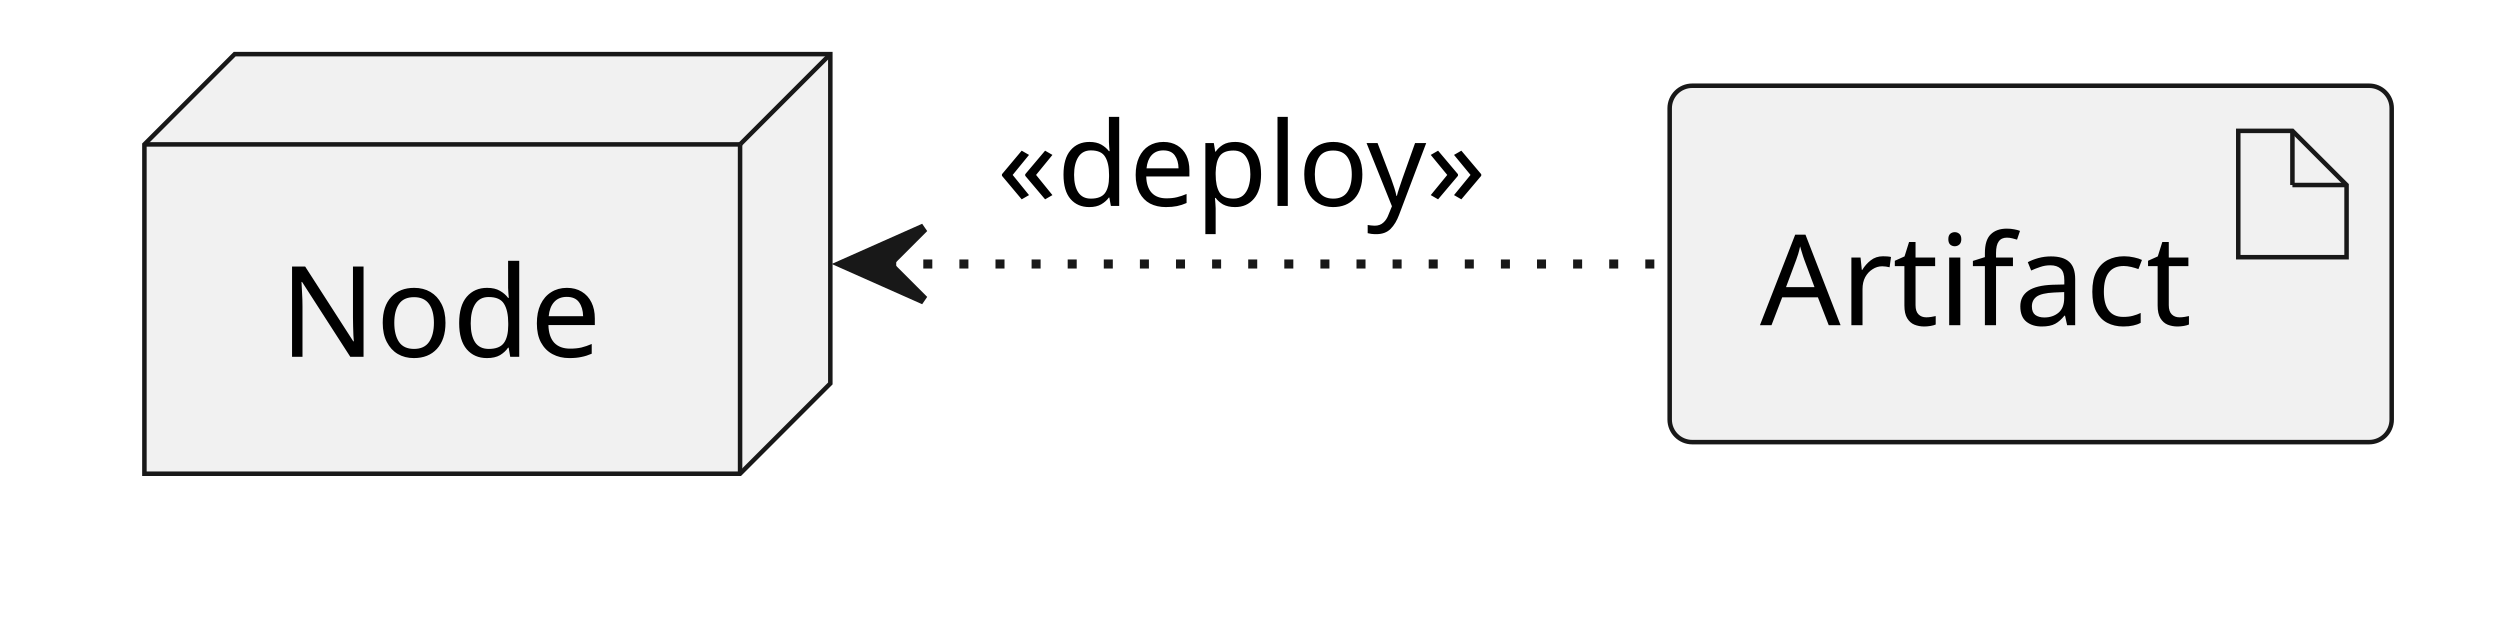
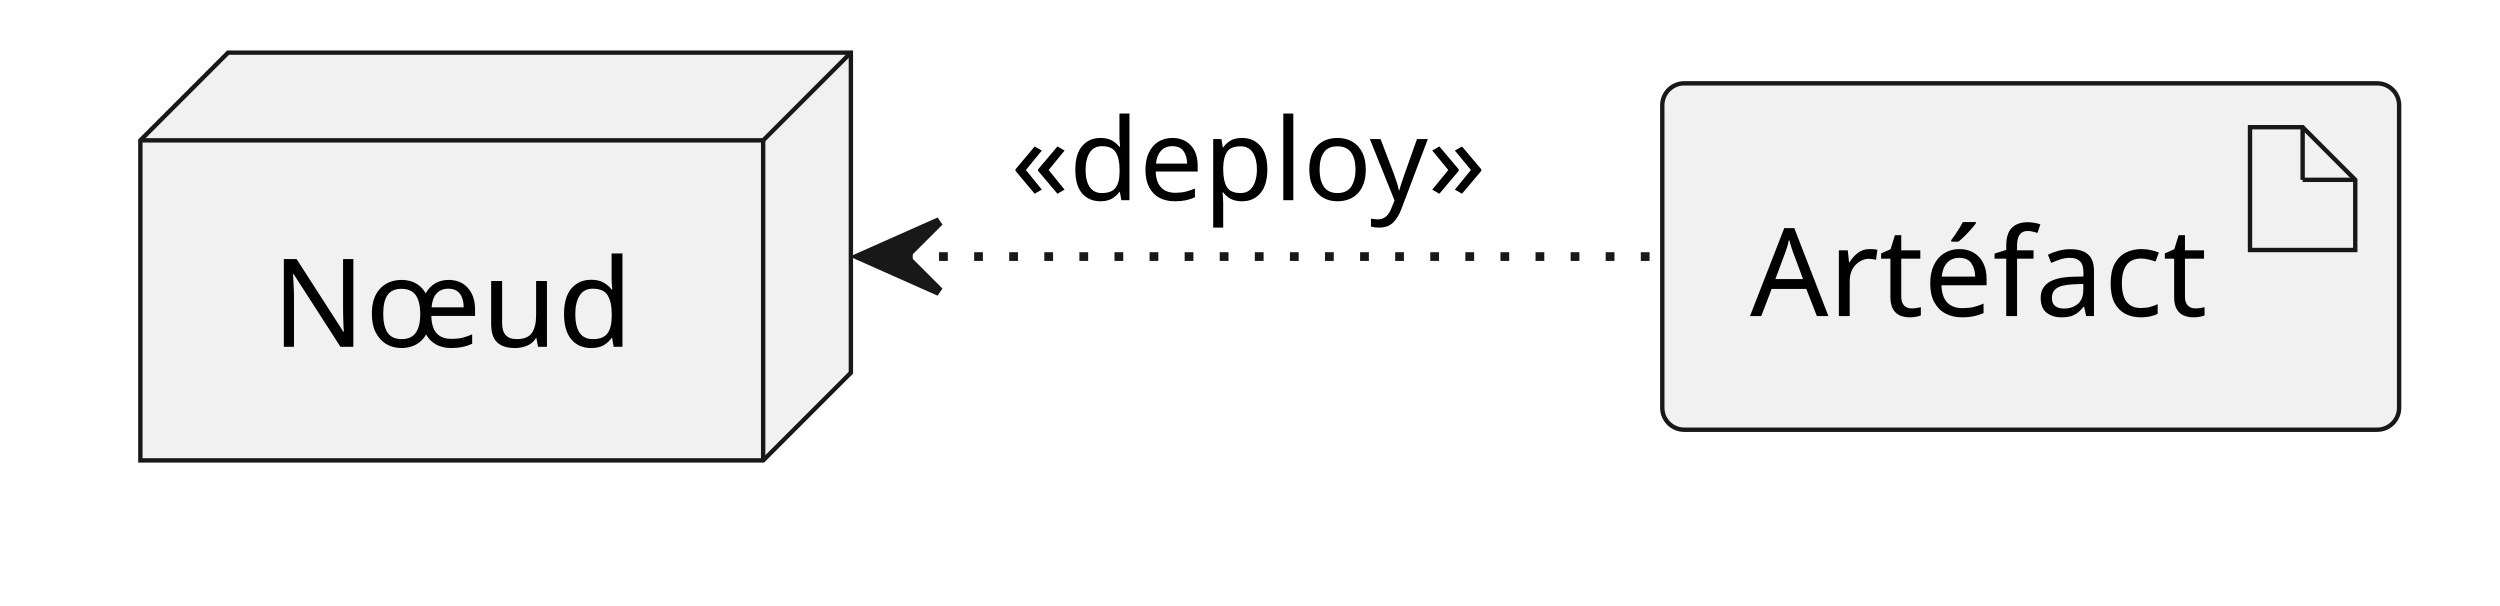
- <svg xmlns="http://www.w3.org/2000/svg" contentStyleType="text/css" height="69px" preserveAspectRatio="none" style="width:277px;height:69px;background:#00000000;" version="1.1" viewBox="0 0 277 69" width="277px" zoomAndPan="magnify">
+ <svg xmlns="http://www.w3.org/2000/svg" contentStyleType="text/css" height="69px" preserveAspectRatio="none" style="width:285px;height:69px;background:#00000000;" version="1.1" viewBox="0 0 285 69" width="285px" zoomAndPan="magnify">
  <defs />
  <g>
-     <g id="elem_Node">
-       <polygon fill="#F1F1F1" points="16,16,26,6,92,6,92,42.488,82,52.488,16,52.488,16,16" style="stroke:#181818;stroke-width:0.5;" />
-       <line style="stroke:#181818;stroke-width:0.5;" x1="82" x2="92" y1="16" y2="6" />
-       <line style="stroke:#181818;stroke-width:0.5;" x1="16" x2="82" y1="16" y2="16" />
-       <line style="stroke:#181818;stroke-width:0.5;" x1="82" x2="82" y1="16" y2="52.488" />
-       <text fill="#000000" font-family="sans-serif" font-size="14" lengthAdjust="spacing" textLength="36" x="31" y="39.535">Node</text>
+     <g id="elem_Nœud">
+       <polygon fill="#F1F1F1" points="16,16,26,6,97,6,97,42.488,87,52.488,16,52.488,16,16" style="stroke:#181818;stroke-width:0.5;" />
+       <line style="stroke:#181818;stroke-width:0.5;" x1="87" x2="97" y1="16" y2="6" />
+       <line style="stroke:#181818;stroke-width:0.5;" x1="16" x2="87" y1="16" y2="16" />
+       <line style="stroke:#181818;stroke-width:0.5;" x1="87" x2="87" y1="16" y2="52.488" />
+       <text fill="#000000" font-family="sans-serif" font-size="14" lengthAdjust="spacing" textLength="41" x="31" y="39.535">Nœud</text>
    </g>
-     <g id="elem_Artifact">
-       <rect fill="#F1F1F1" height="39.488" rx="2.5" ry="2.5" style="stroke:#181818;stroke-width:0.5;" width="80" x="185" y="9.5" />
-       <polygon fill="#F1F1F1" points="248,14.5,248,28.5,260,28.5,260,20.5,254,14.5,248,14.5" style="stroke:#181818;stroke-width:0.5;" />
-       <line style="stroke:#181818;stroke-width:0.5;" x1="254" x2="254" y1="14.5" y2="20.5" />
-       <line style="stroke:#181818;stroke-width:0.5;" x1="260" x2="254" y1="20.5" y2="20.5" />
-       <text fill="#000000" font-family="sans-serif" font-size="14" lengthAdjust="spacing" textLength="50" x="195" y="36.035">Artifact</text>
+     <g id="elem_Artéfact">
+       <rect fill="#F1F1F1" height="39.488" rx="2.5" ry="2.5" style="stroke:#181818;stroke-width:0.5;" width="84" x="189.5" y="9.5" />
+       <polygon fill="#F1F1F1" points="256.5,14.5,256.5,28.5,268.5,28.5,268.5,20.5,262.5,14.5,256.5,14.5" style="stroke:#181818;stroke-width:0.5;" />
+       <line style="stroke:#181818;stroke-width:0.5;" x1="262.5" x2="262.5" y1="14.5" y2="20.5" />
+       <line style="stroke:#181818;stroke-width:0.5;" x1="268.5" x2="262.5" y1="20.5" y2="20.5" />
+       <text fill="#000000" font-family="sans-serif" font-size="14" lengthAdjust="spacing" textLength="54" x="199.5" y="36.035">Artéfact</text>
    </g>
-     <g id="link_Node_Artifact">
-       <path d="M98.3,29.25 C125,29.25 158.72,29.25 184.67,29.25 " fill="none" id="Node-backto-Artifact" style="stroke:#181818;stroke-width:1.0;stroke-dasharray:1.0,3.0;" />
-       <polygon fill="#181818" points="93.38,29.25,102.38,33.25,98.38,29.25,102.38,25.25,93.38,29.25" style="stroke:#181818;stroke-width:1.0;" />
-       <text fill="#000000" font-family="sans-serif" font-size="13" lengthAdjust="spacing" textLength="56" x="110.5" y="22.818">«deploy»</text>
+     <g id="link_Nœud_Artéfact">
+       <path d="M103.05,29.25 C129.85,29.25 163.27,29.25 189.3,29.25 " fill="none" id="Nœud-backto-Artéfact" style="stroke:#181818;stroke-width:1.0;stroke-dasharray:1.0,3.0;" />
+       <polygon fill="#181818" points="98.09,29.25,107.09,33.25,103.09,29.25,107.09,25.25,98.09,29.25" style="stroke:#181818;stroke-width:1.0;" />
+       <text fill="#000000" font-family="sans-serif" font-size="13" lengthAdjust="spacing" textLength="56" x="115.25" y="22.818">«deploy»</text>
    </g>
  </g>
</svg>
